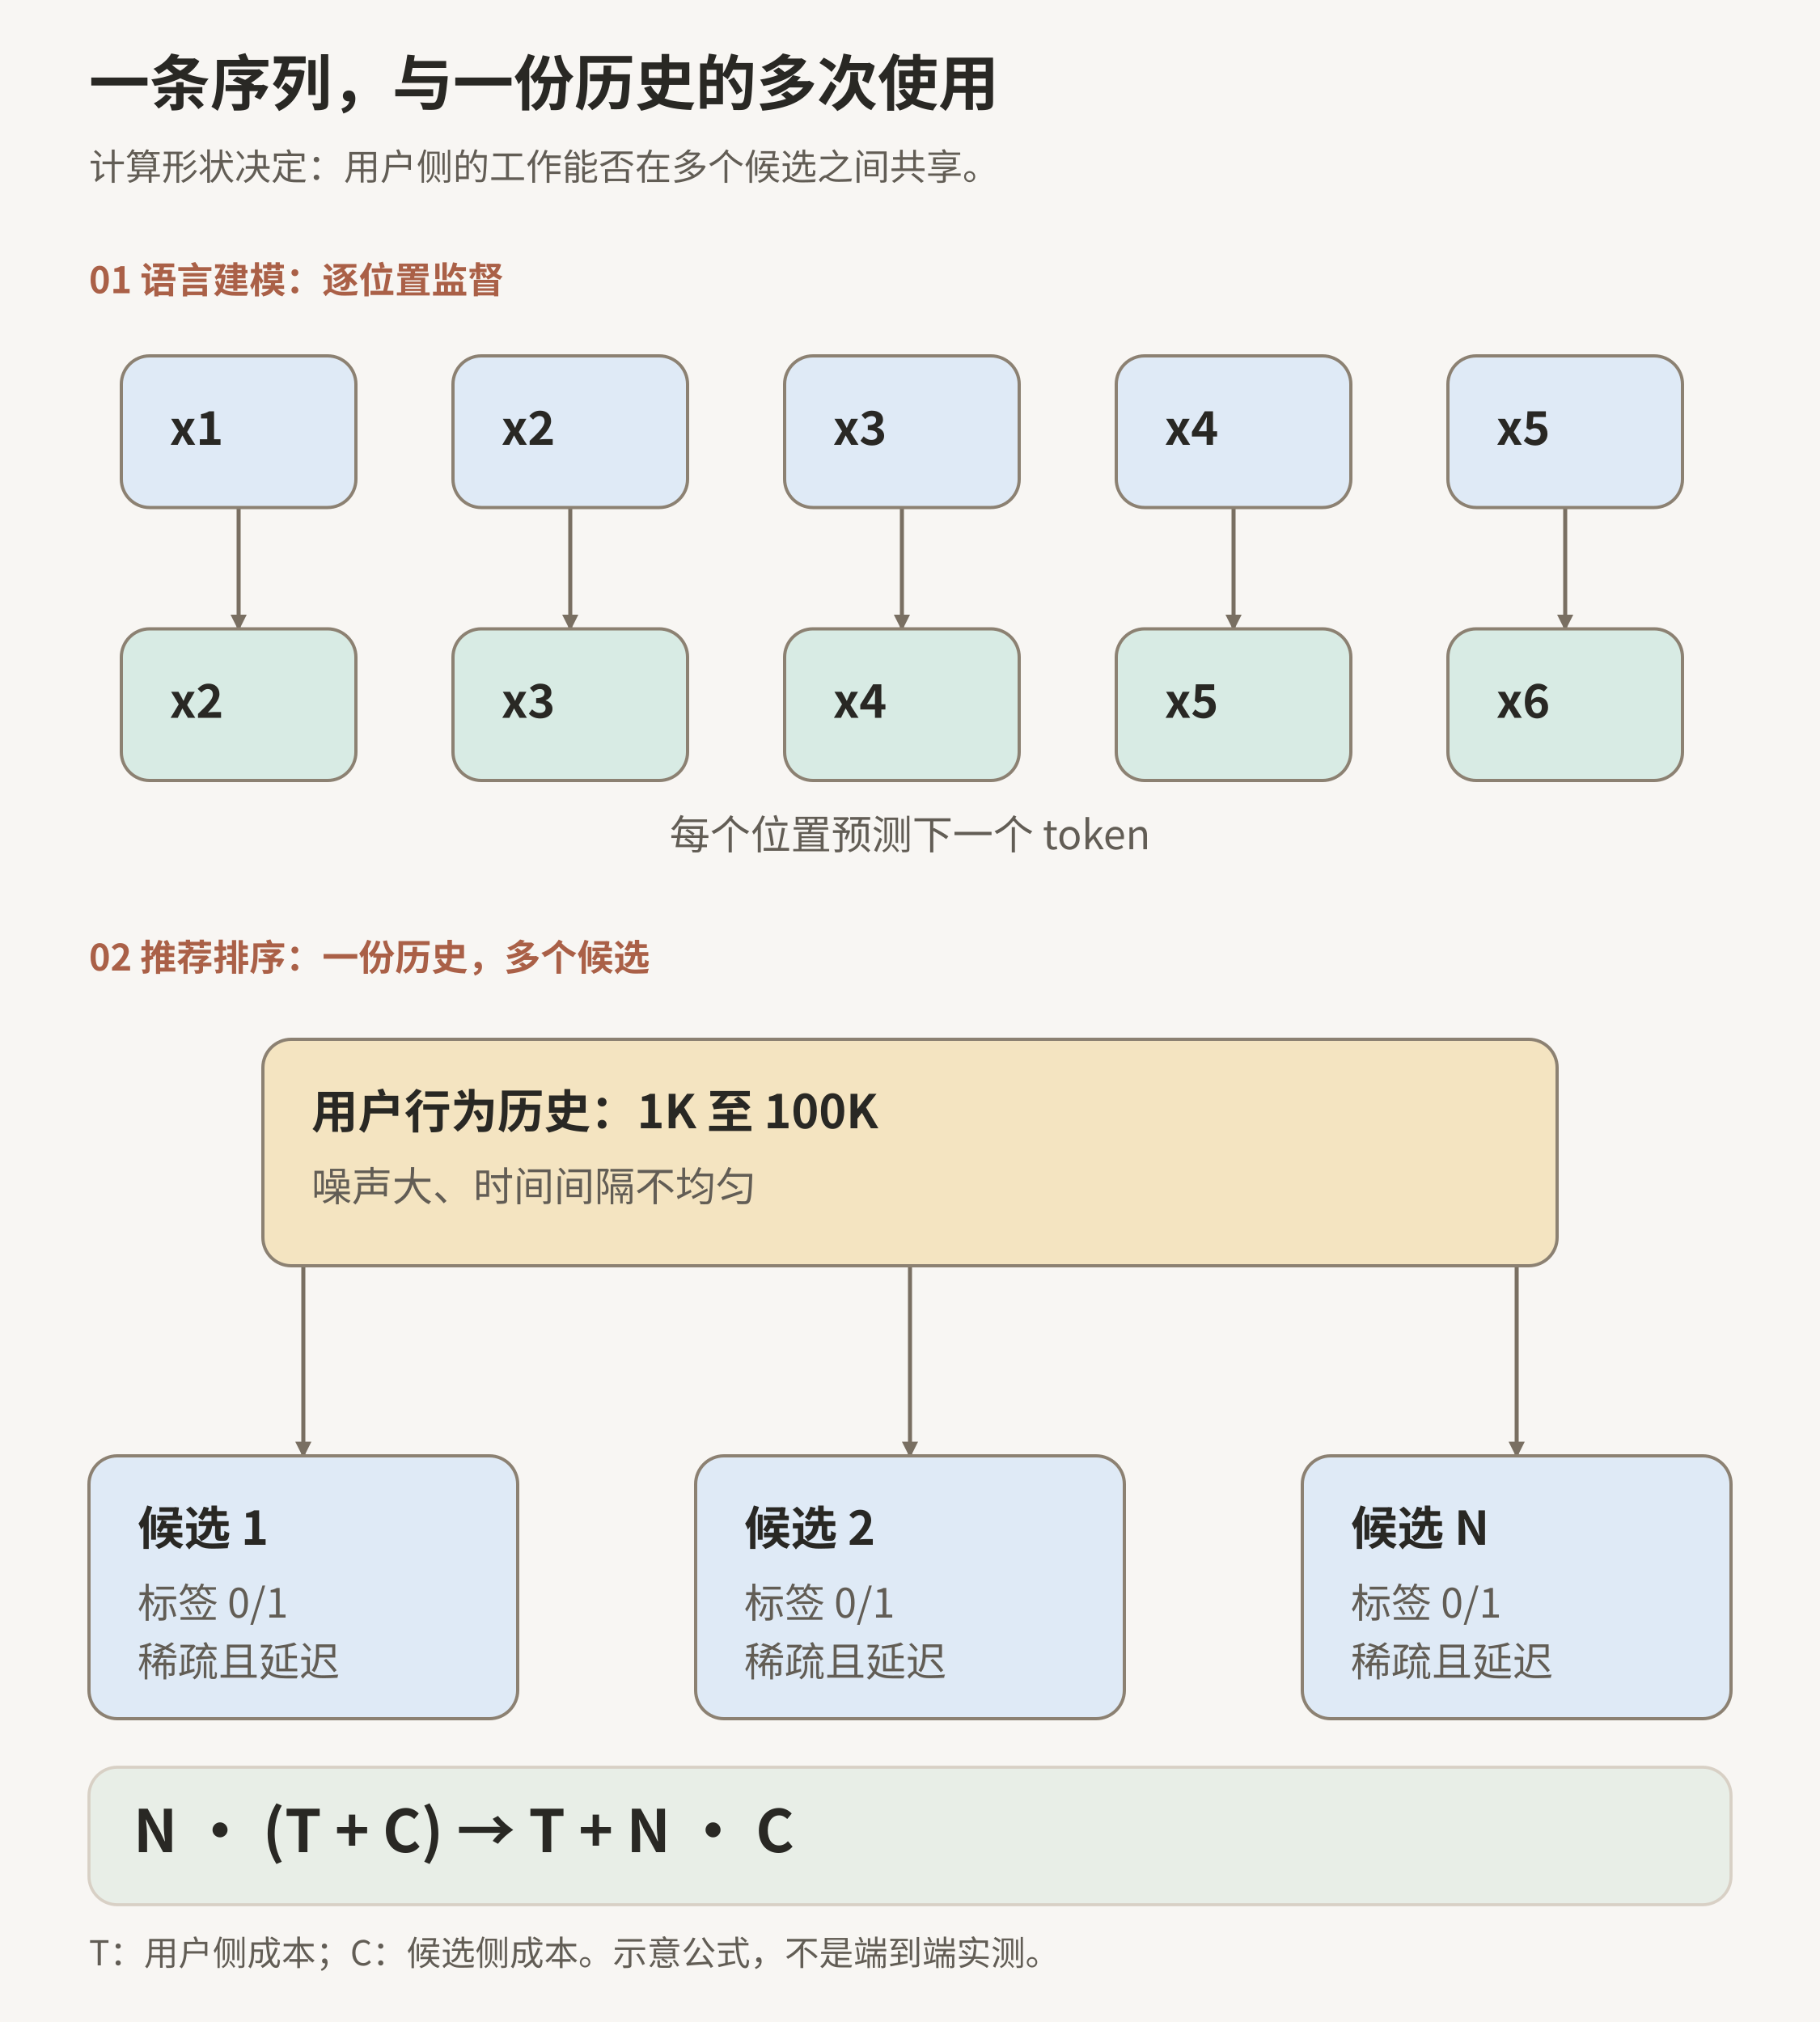
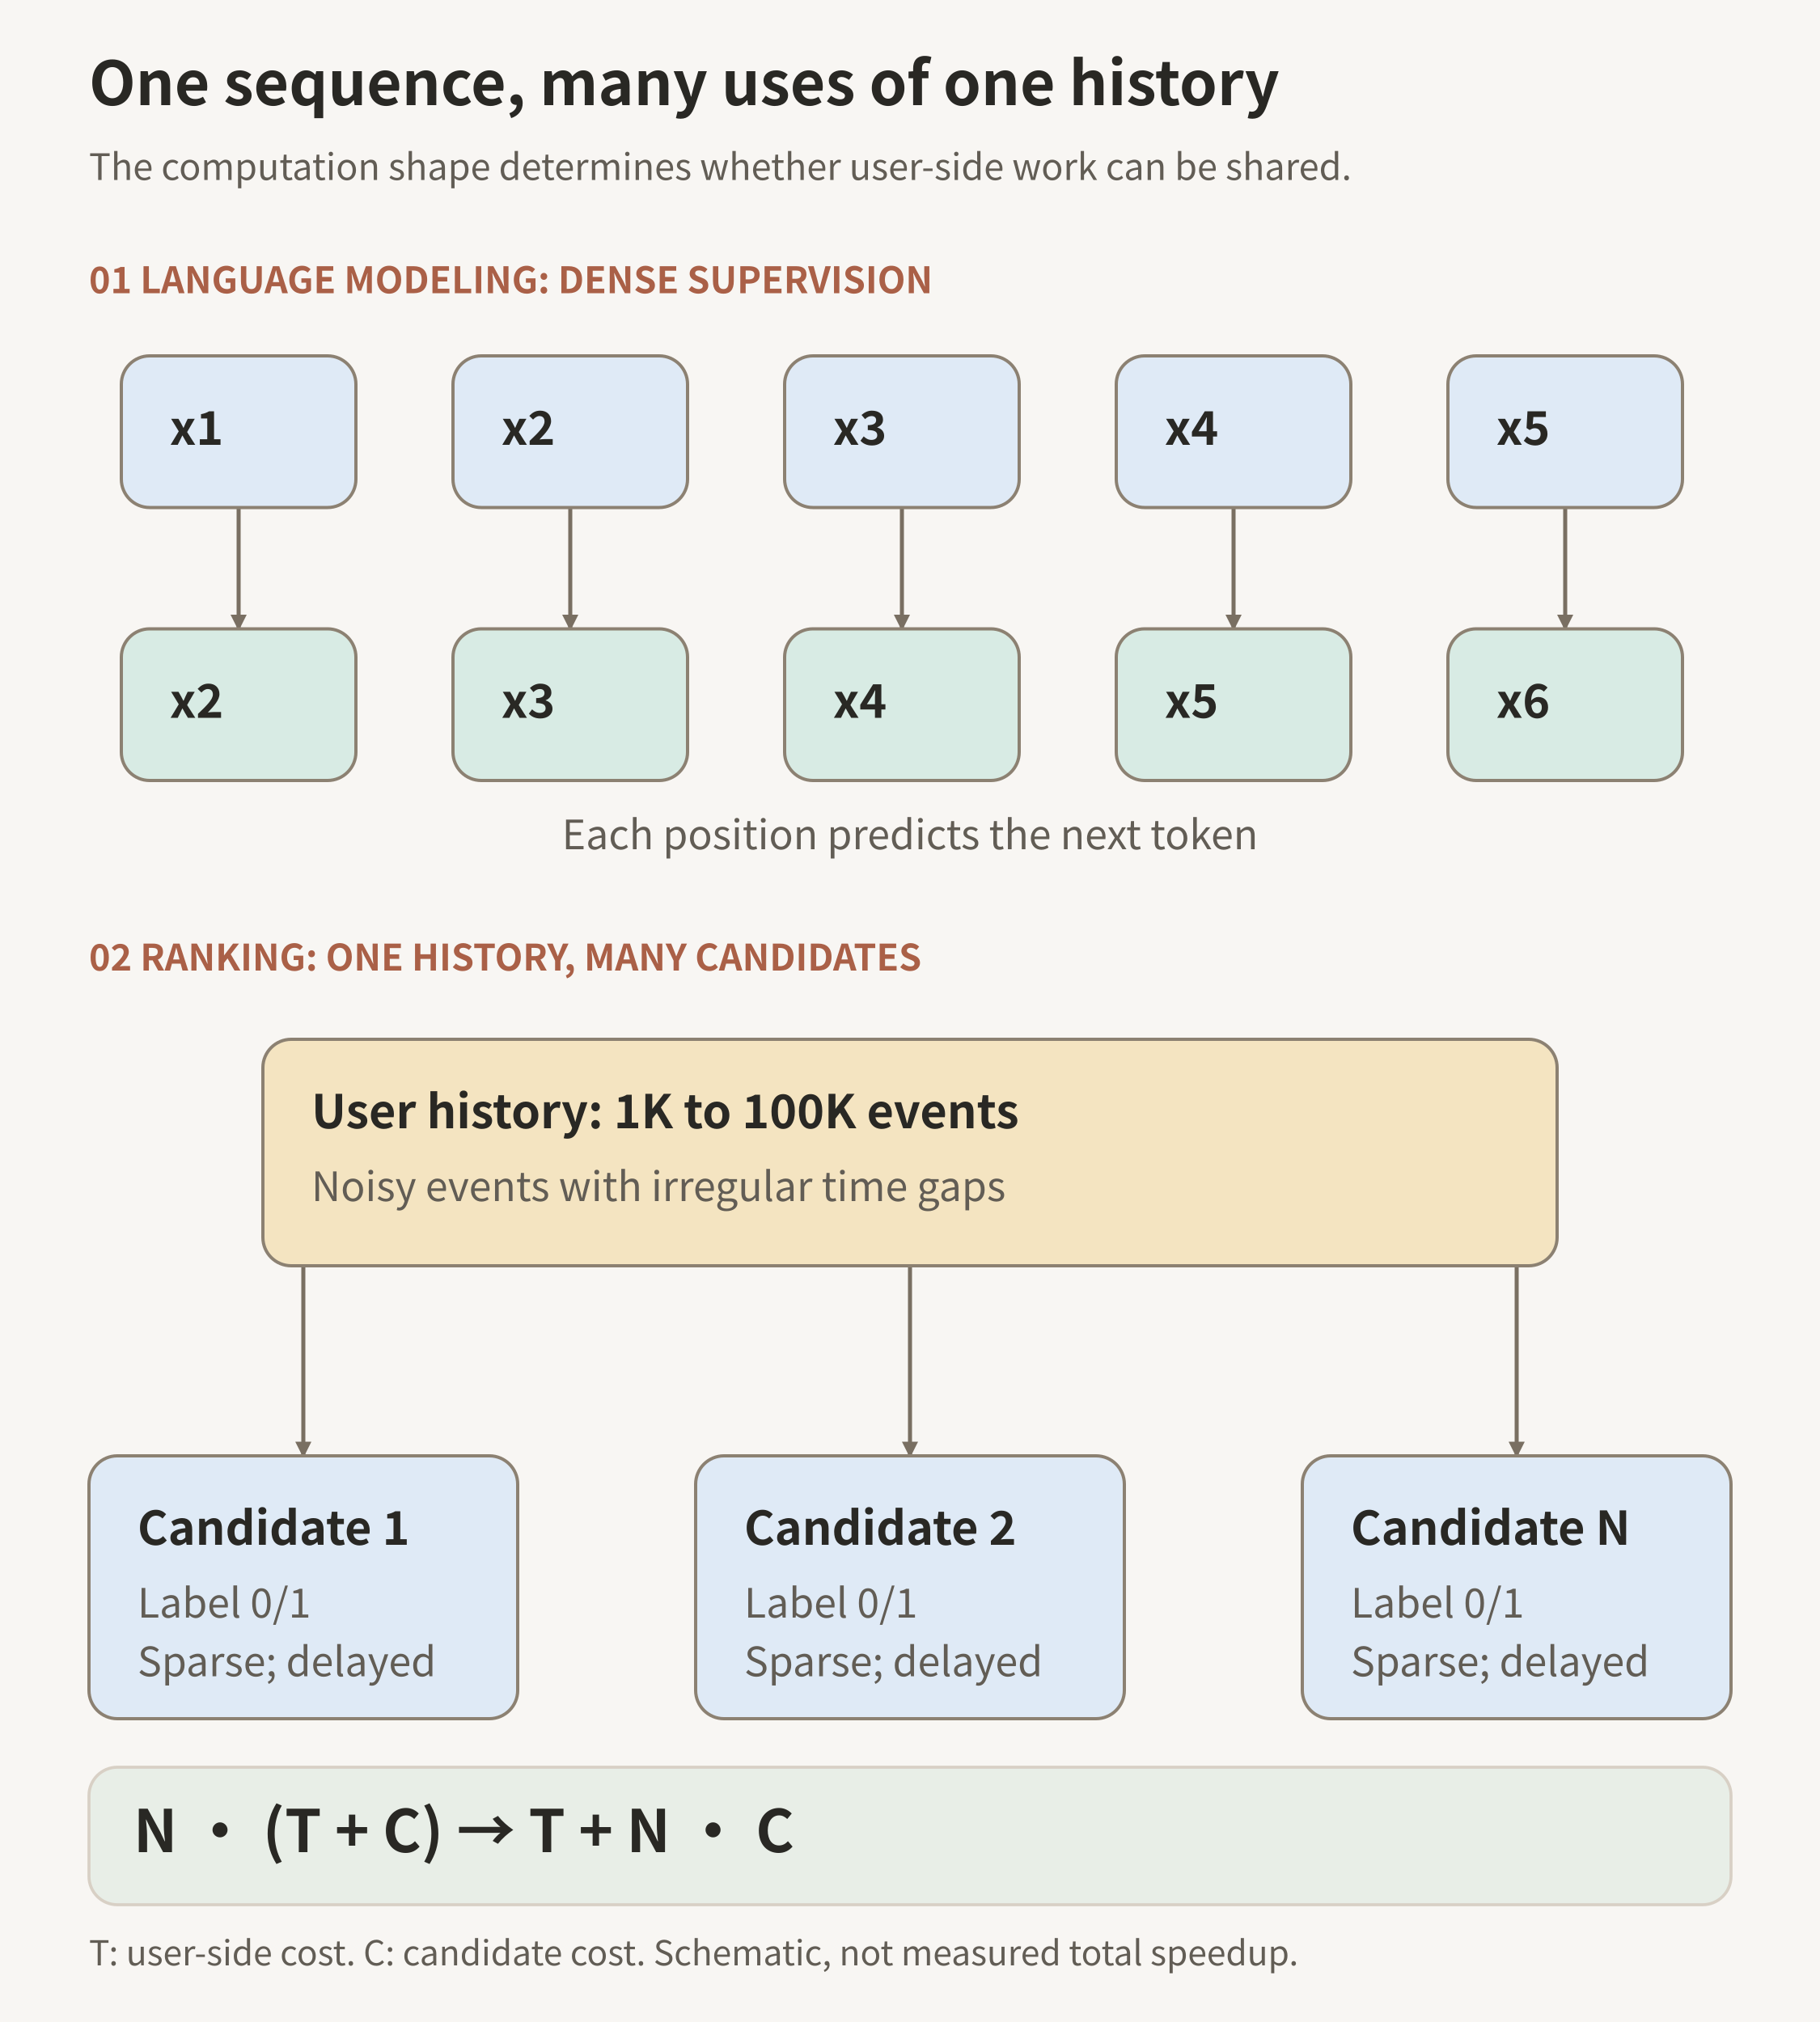
<svg xmlns="http://www.w3.org/2000/svg" width="900" height="1000" viewBox="0 0 900 1000" role="img" aria-labelledby="title desc" data-generator="fireworks-tech-graph" data-quality-profile="showcase" data-style="6">
  <style>text{font-family:"Hiragino Sans GB","PingFang SC","Noto Sans CJK SC","Microsoft YaHei",Arial,sans-serif}</style>
  <defs>
    <marker id="arrow" markerWidth="8" markerHeight="8" refX="7" refY="4" orient="auto" markerUnits="userSpaceOnUse">
      <path d="M0 0L8 4L0 8Z" fill="#796f62" />
    </marker>
  </defs>
  <rect data-graph-role="background" width="900" height="1000" fill="#f8f6f3" />
-   <text x="44" y="52" font-size="30" fill="#292824" font-weight="600" text-anchor="start">一条序列，与一份历史的多次使用</text>
+   <text x="44" y="52" font-size="30" fill="#292824" font-weight="600" text-anchor="start">One sequence, many uses of one history</text>
  <rect data-graph-role="decoration" x="44" y="874" width="812" height="68" rx="14" fill="#e8eee7" stroke="#d8d0c5" stroke-width="1.5" />
  <path id="predict0" data-graph-role="edge" data-edge-id="predict0" data-source="x0" data-target="y0" d="M 118.0 251 L 118.0 311" fill="none" stroke="#796f62" stroke-width="2" marker-end="url(#arrow)" />
  <path id="predict1" data-graph-role="edge" data-edge-id="predict1" data-source="x1" data-target="y1" d="M 282.0 251 L 282.0 311" fill="none" stroke="#796f62" stroke-width="2" marker-end="url(#arrow)" />
  <path id="predict2" data-graph-role="edge" data-edge-id="predict2" data-source="x2" data-target="y2" d="M 446.0 251 L 446.0 311" fill="none" stroke="#796f62" stroke-width="2" marker-end="url(#arrow)" />
  <path id="predict3" data-graph-role="edge" data-edge-id="predict3" data-source="x3" data-target="y3" d="M 610.0 251 L 610.0 311" fill="none" stroke="#796f62" stroke-width="2" marker-end="url(#arrow)" />
  <path id="predict4" data-graph-role="edge" data-edge-id="predict4" data-source="x4" data-target="y4" d="M 774.0 251 L 774.0 311" fill="none" stroke="#796f62" stroke-width="2" marker-end="url(#arrow)" />
  <path id="reuse0" data-graph-role="edge" data-edge-id="reuse0" data-source="history" data-target="c0" d="M 150 626 V 720" fill="none" stroke="#796f62" stroke-width="2" marker-end="url(#arrow)" />
  <path id="reuse1" data-graph-role="edge" data-edge-id="reuse1" data-source="history" data-target="c1" d="M 450 626 V 720" fill="none" stroke="#796f62" stroke-width="2" marker-end="url(#arrow)" />
  <path id="reuse2" data-graph-role="edge" data-edge-id="reuse2" data-source="history" data-target="c2" d="M 750 626 V 720" fill="none" stroke="#796f62" stroke-width="2" marker-end="url(#arrow)" />
-   <text x="44" y="89" font-size="18" fill="#625d55" font-weight="400" text-anchor="start">计算形状决定：用户侧的工作能否在多个候选之间共享。</text>
-   <text x="44" y="145" font-size="18" fill="#aa6047" font-weight="600" text-anchor="start">01  语言建模：逐位置监督</text>
+   <text x="44" y="89" font-size="18" fill="#625d55" font-weight="400" text-anchor="start">The computation shape determines whether user-side work can be shared.</text>
+   <text x="44" y="145" font-size="18" fill="#aa6047" font-weight="600" text-anchor="start">01  LANGUAGE MODELING: DENSE SUPERVISION</text>
  <g id="x0" data-graph-role="node" data-node-id="x0" data-graph-bounds="60,176,176,251">
    <rect x="60" y="176" width="116" height="75" rx="14" fill="#dfeaf6" stroke="#8c8172" stroke-width="1.6" />
    <text x="84" y="220" font-size="23" fill="#292824" font-weight="600" text-anchor="start">x1</text>
  </g>
  <g id="y0" data-graph-role="node" data-node-id="y0" data-graph-bounds="60,311,176,386">
    <rect x="60" y="311" width="116" height="75" rx="14" fill="#d8ebe4" stroke="#8c8172" stroke-width="1.6" />
    <text x="84" y="355" font-size="23" fill="#292824" font-weight="600" text-anchor="start">x2</text>
  </g>
  <g id="x1" data-graph-role="node" data-node-id="x1" data-graph-bounds="224,176,340,251">
    <rect x="224" y="176" width="116" height="75" rx="14" fill="#dfeaf6" stroke="#8c8172" stroke-width="1.6" />
    <text x="248" y="220" font-size="23" fill="#292824" font-weight="600" text-anchor="start">x2</text>
  </g>
  <g id="y1" data-graph-role="node" data-node-id="y1" data-graph-bounds="224,311,340,386">
    <rect x="224" y="311" width="116" height="75" rx="14" fill="#d8ebe4" stroke="#8c8172" stroke-width="1.6" />
    <text x="248" y="355" font-size="23" fill="#292824" font-weight="600" text-anchor="start">x3</text>
  </g>
  <g id="x2" data-graph-role="node" data-node-id="x2" data-graph-bounds="388,176,504,251">
    <rect x="388" y="176" width="116" height="75" rx="14" fill="#dfeaf6" stroke="#8c8172" stroke-width="1.6" />
    <text x="412" y="220" font-size="23" fill="#292824" font-weight="600" text-anchor="start">x3</text>
  </g>
  <g id="y2" data-graph-role="node" data-node-id="y2" data-graph-bounds="388,311,504,386">
    <rect x="388" y="311" width="116" height="75" rx="14" fill="#d8ebe4" stroke="#8c8172" stroke-width="1.6" />
    <text x="412" y="355" font-size="23" fill="#292824" font-weight="600" text-anchor="start">x4</text>
  </g>
  <g id="x3" data-graph-role="node" data-node-id="x3" data-graph-bounds="552,176,668,251">
    <rect x="552" y="176" width="116" height="75" rx="14" fill="#dfeaf6" stroke="#8c8172" stroke-width="1.6" />
    <text x="576" y="220" font-size="23" fill="#292824" font-weight="600" text-anchor="start">x4</text>
  </g>
  <g id="y3" data-graph-role="node" data-node-id="y3" data-graph-bounds="552,311,668,386">
    <rect x="552" y="311" width="116" height="75" rx="14" fill="#d8ebe4" stroke="#8c8172" stroke-width="1.6" />
    <text x="576" y="355" font-size="23" fill="#292824" font-weight="600" text-anchor="start">x5</text>
  </g>
  <g id="x4" data-graph-role="node" data-node-id="x4" data-graph-bounds="716,176,832,251">
    <rect x="716" y="176" width="116" height="75" rx="14" fill="#dfeaf6" stroke="#8c8172" stroke-width="1.6" />
    <text x="740" y="220" font-size="23" fill="#292824" font-weight="600" text-anchor="start">x5</text>
  </g>
  <g id="y4" data-graph-role="node" data-node-id="y4" data-graph-bounds="716,311,832,386">
    <rect x="716" y="311" width="116" height="75" rx="14" fill="#d8ebe4" stroke="#8c8172" stroke-width="1.6" />
    <text x="740" y="355" font-size="23" fill="#292824" font-weight="600" text-anchor="start">x6</text>
  </g>
-   <text x="450" y="420" font-size="20" fill="#625d55" font-weight="400" text-anchor="middle">每个位置预测下一个 token</text>
-   <text x="44" y="480" font-size="18" fill="#aa6047" font-weight="600" text-anchor="start">02  推荐排序：一份历史，多个候选</text>
+   <text x="450" y="420" font-size="20" fill="#625d55" font-weight="400" text-anchor="middle">Each position predicts the next token</text>
+   <text x="44" y="480" font-size="18" fill="#aa6047" font-weight="600" text-anchor="start">02  RANKING: ONE HISTORY, MANY CANDIDATES</text>
  <g id="history" data-graph-role="node" data-node-id="history" data-graph-bounds="130,514,770,626">
    <rect x="130" y="514" width="640" height="112" rx="14" fill="#f4e4c1" stroke="#8c8172" stroke-width="1.6" />
-     <text x="154" y="558" font-size="23" fill="#292824" font-weight="600" text-anchor="start">用户行为历史：1K 至 100K</text>
-     <text x="154" y="594" font-size="20" fill="#625d55" font-weight="400" text-anchor="start">噪声大、时间间隔不均匀</text>
+     <text x="154" y="558" font-size="23" fill="#292824" font-weight="600" text-anchor="start">User history: 1K to 100K events</text>
+     <text x="154" y="594" font-size="20" fill="#625d55" font-weight="400" text-anchor="start">Noisy events with irregular time gaps</text>
  </g>
  <g id="c0" data-graph-role="node" data-node-id="c0" data-graph-bounds="44,720,256,850">
    <rect x="44" y="720" width="212" height="130" rx="14" fill="#dfeaf6" stroke="#8c8172" stroke-width="1.6" />
-     <text x="68" y="764" font-size="23" fill="#292824" font-weight="600" text-anchor="start">候选 1</text>
-     <text x="68" y="800" font-size="20" fill="#625d55" font-weight="400" text-anchor="start">标签 0/1</text>
-     <text x="68" y="829" font-size="20" fill="#625d55" font-weight="400" text-anchor="start">稀疏且延迟</text>
+     <text x="68" y="764" font-size="23" fill="#292824" font-weight="600" text-anchor="start">Candidate 1</text>
+     <text x="68" y="800" font-size="20" fill="#625d55" font-weight="400" text-anchor="start">Label 0/1</text>
+     <text x="68" y="829" font-size="20" fill="#625d55" font-weight="400" text-anchor="start">Sparse; delayed</text>
  </g>
  <g id="c1" data-graph-role="node" data-node-id="c1" data-graph-bounds="344,720,556,850">
    <rect x="344" y="720" width="212" height="130" rx="14" fill="#dfeaf6" stroke="#8c8172" stroke-width="1.6" />
-     <text x="368" y="764" font-size="23" fill="#292824" font-weight="600" text-anchor="start">候选 2</text>
-     <text x="368" y="800" font-size="20" fill="#625d55" font-weight="400" text-anchor="start">标签 0/1</text>
-     <text x="368" y="829" font-size="20" fill="#625d55" font-weight="400" text-anchor="start">稀疏且延迟</text>
+     <text x="368" y="764" font-size="23" fill="#292824" font-weight="600" text-anchor="start">Candidate 2</text>
+     <text x="368" y="800" font-size="20" fill="#625d55" font-weight="400" text-anchor="start">Label 0/1</text>
+     <text x="368" y="829" font-size="20" fill="#625d55" font-weight="400" text-anchor="start">Sparse; delayed</text>
  </g>
  <g id="c2" data-graph-role="node" data-node-id="c2" data-graph-bounds="644,720,856,850">
    <rect x="644" y="720" width="212" height="130" rx="14" fill="#dfeaf6" stroke="#8c8172" stroke-width="1.6" />
-     <text x="668" y="764" font-size="23" fill="#292824" font-weight="600" text-anchor="start">候选 N</text>
-     <text x="668" y="800" font-size="20" fill="#625d55" font-weight="400" text-anchor="start">标签 0/1</text>
-     <text x="668" y="829" font-size="20" fill="#625d55" font-weight="400" text-anchor="start">稀疏且延迟</text>
+     <text x="668" y="764" font-size="23" fill="#292824" font-weight="600" text-anchor="start">Candidate N</text>
+     <text x="668" y="800" font-size="20" fill="#625d55" font-weight="400" text-anchor="start">Label 0/1</text>
+     <text x="668" y="829" font-size="20" fill="#625d55" font-weight="400" text-anchor="start">Sparse; delayed</text>
  </g>
  <text x="66" y="916" font-size="29" fill="#292824" font-weight="600" text-anchor="start">N · (T + C)   →   T + N · C</text>
-   <text x="44" y="972" font-size="17" fill="#625d55" font-weight="400" text-anchor="start">T：用户侧成本；C：候选侧成本。示意公式，不是端到端实测。</text>
+   <text x="44" y="972" font-size="17" fill="#625d55" font-weight="400" text-anchor="start">T: user-side cost. C: candidate cost. Schematic, not measured total speedup.</text>
</svg>
